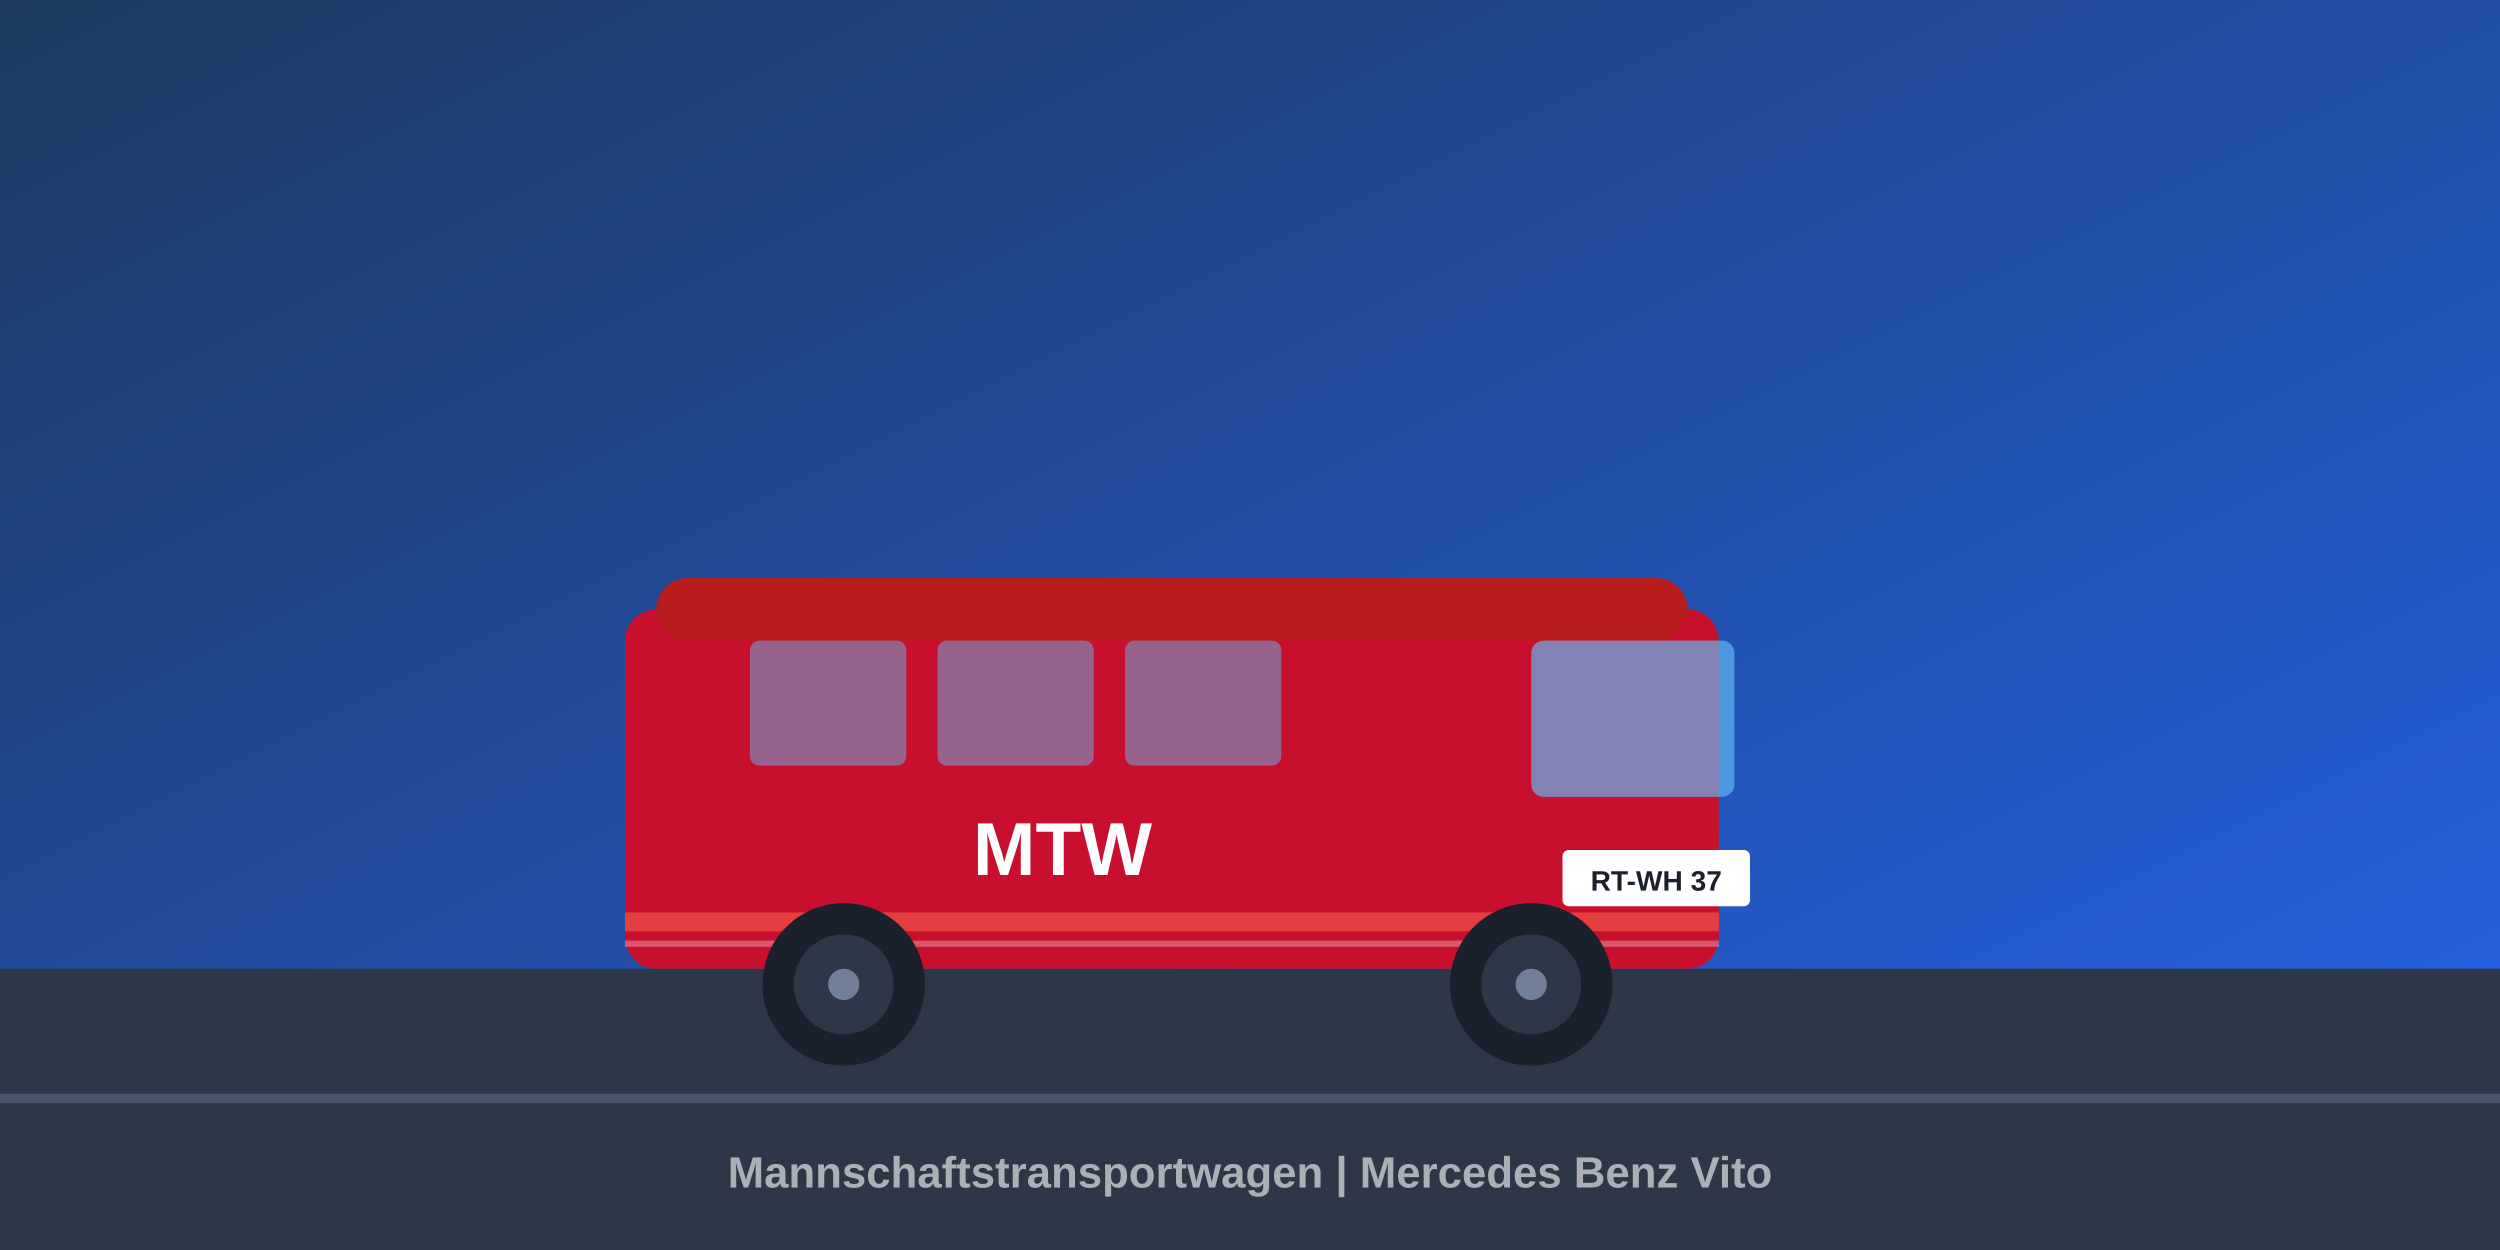
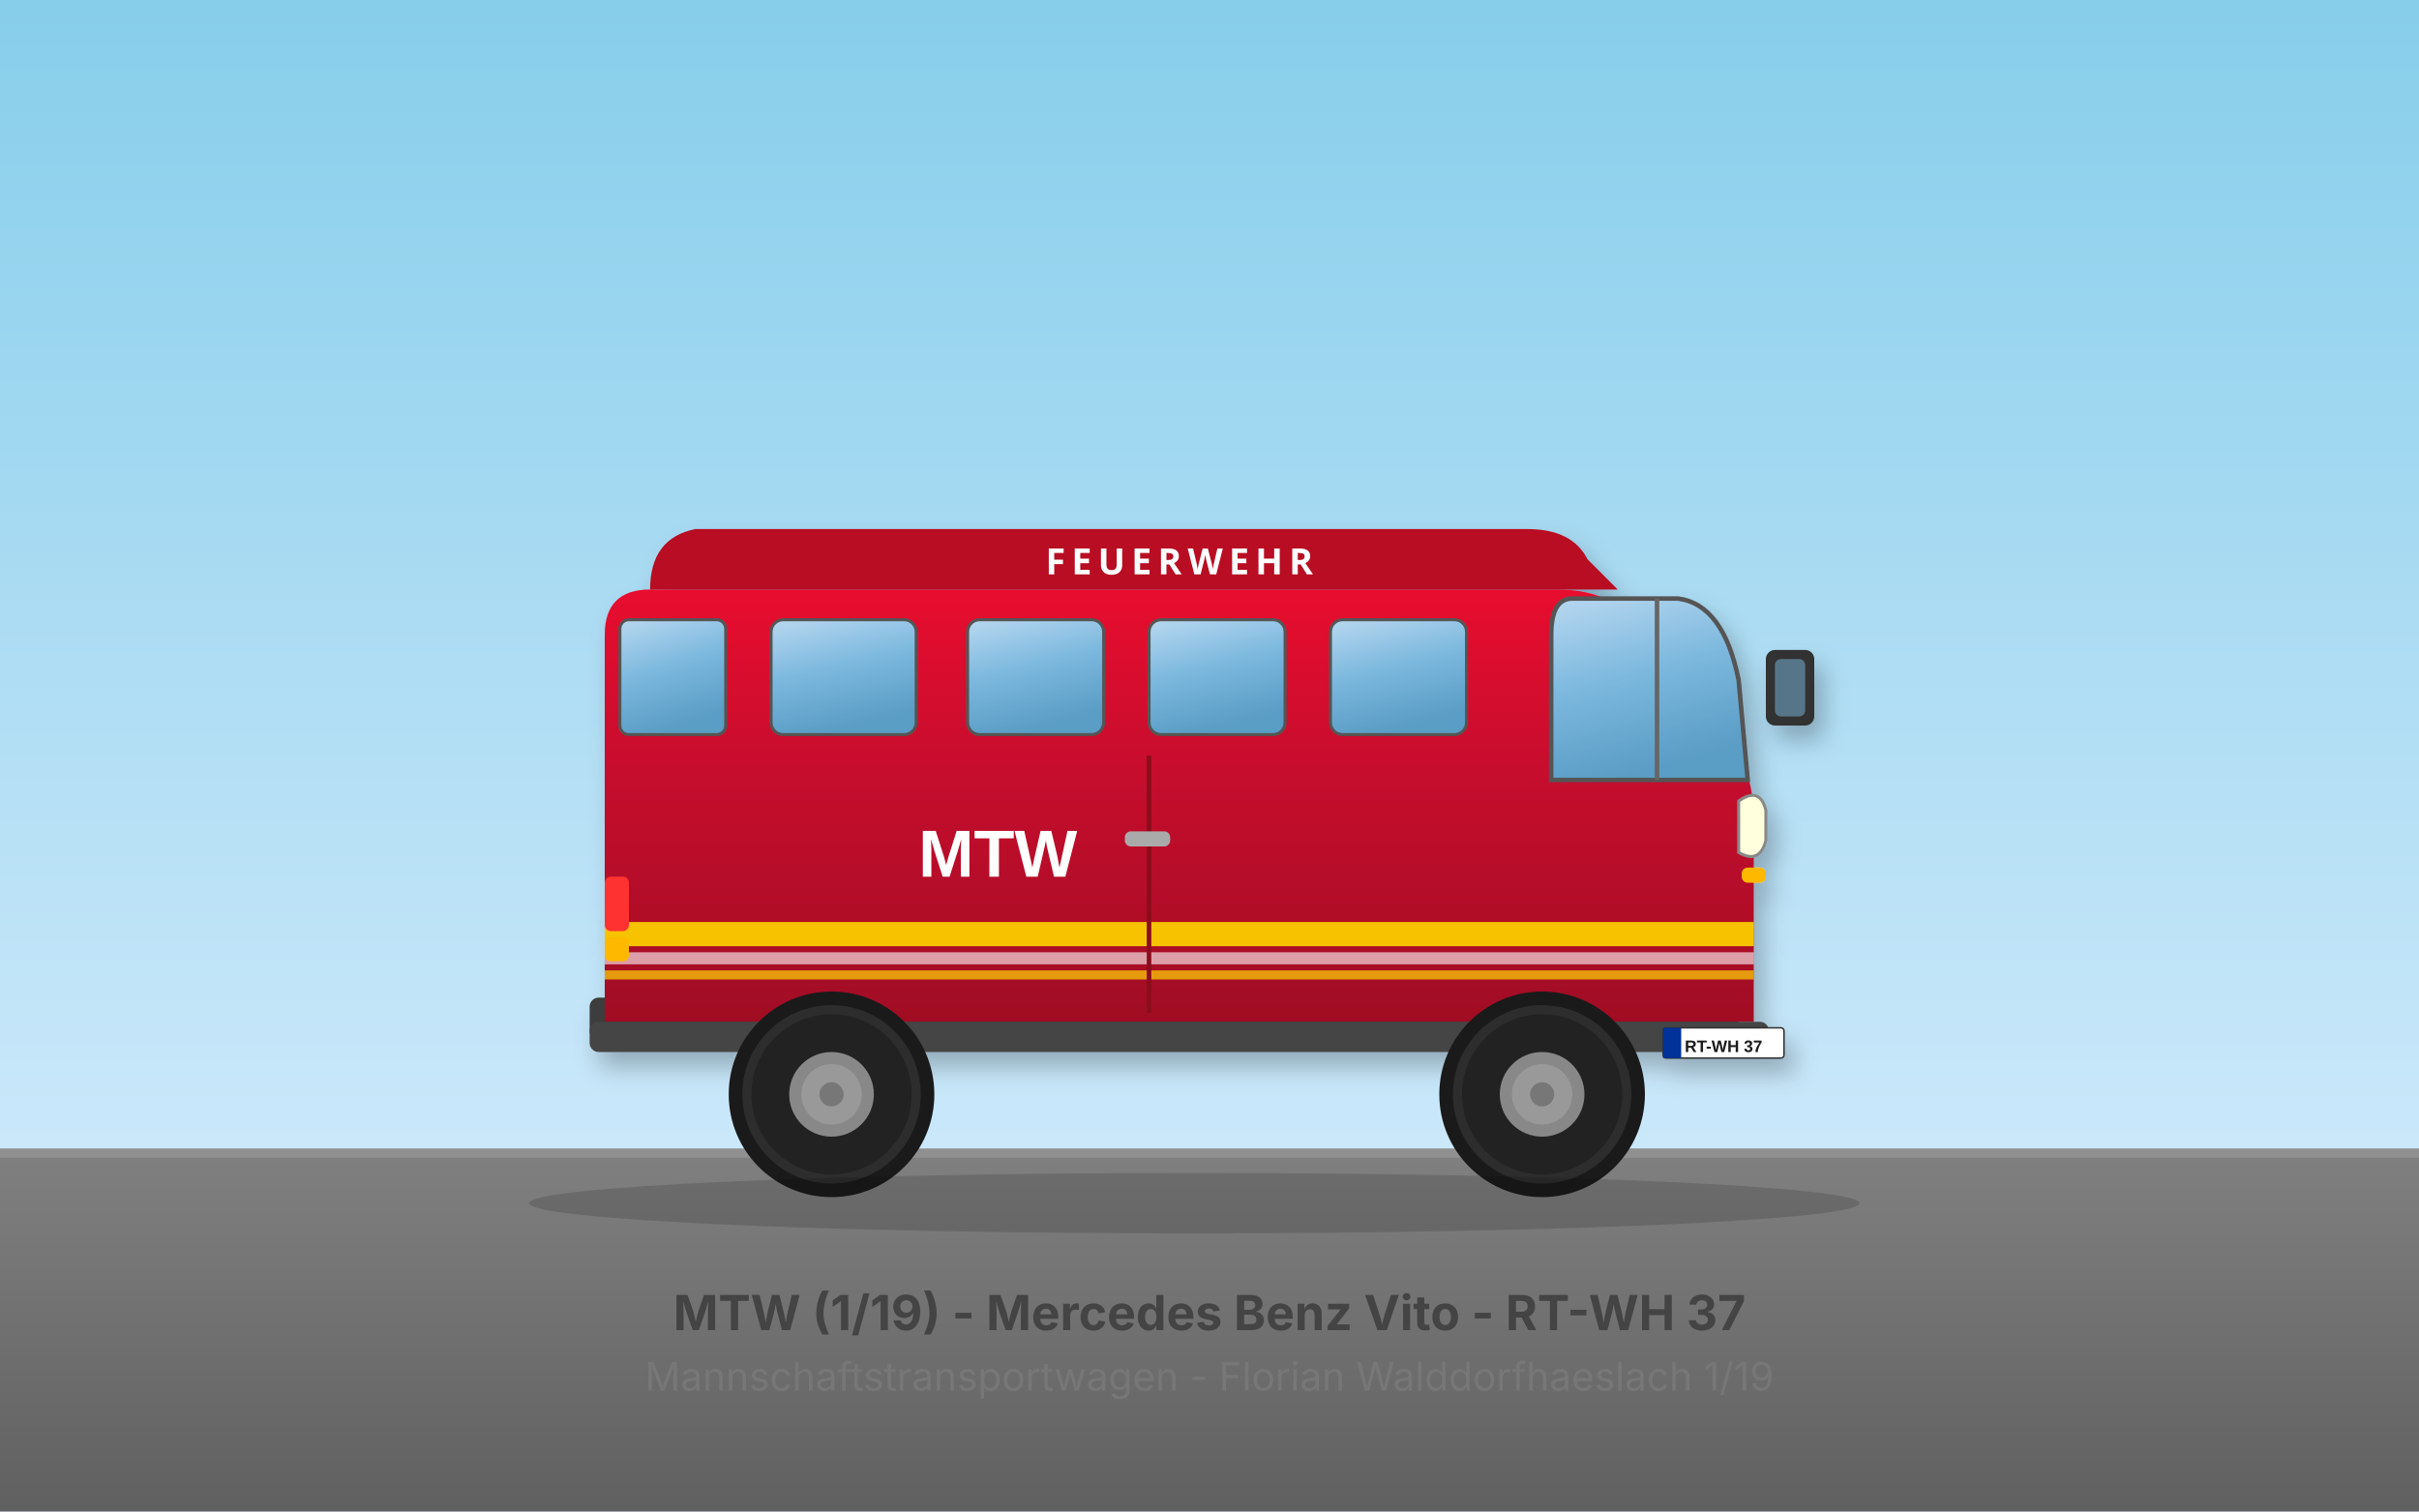
- <svg xmlns="http://www.w3.org/2000/svg" viewBox="0 0 800 400">
+ <svg xmlns="http://www.w3.org/2000/svg" viewBox="0 0 800 500">
  <defs>
-     <linearGradient id="bg" x1="0" y1="0" x2="1" y2="1">
-       <stop offset="0%" stop-color="#1e3a5f" />
-       <stop offset="100%" stop-color="#2563eb" />
+     <linearGradient id="sky" x1="0" y1="0" x2="0" y2="1">
+       <stop offset="0%" stop-color="#87CEEB" />
+       <stop offset="100%" stop-color="#E0F0FF" />
    </linearGradient>
+     <linearGradient id="body" x1="0" y1="0" x2="0" y2="1">
+       <stop offset="0%" stop-color="#E8102E" />
+       <stop offset="40%" stop-color="#C8102E" />
+       <stop offset="100%" stop-color="#A00D24" />
+     </linearGradient>
+     <linearGradient id="glass" x1="0" y1="0" x2="0.3" y2="1">
+       <stop offset="0%" stop-color="#B8D8F0" />
+       <stop offset="50%" stop-color="#7CB8DE" />
+       <stop offset="100%" stop-color="#5A9DC5" />
+     </linearGradient>
+     <linearGradient id="gnd" x1="0" y1="0" x2="0" y2="1">
+       <stop offset="0%" stop-color="#808080" />
+       <stop offset="100%" stop-color="#606060" />
+     </linearGradient>
+     <filter id="sh">
+       <feDropShadow dx="3" dy="5" stdDeviation="4" flood-color="#00000040" />
+     </filter>
  </defs>
-   <rect width="800" height="400" fill="url(#bg)" />
-   <rect x="0" y="310" width="800" height="90" fill="#2d3748" />
-   <rect x="0" y="350" width="800" height="3" fill="#718096" opacity="0.4" />
-   <rect x="200" y="195" width="350" height="115" rx="10" fill="#C8102E" />
-   <rect x="210" y="185" width="330" height="20" rx="10" fill="#B91C1C" />
-   <rect x="490" y="205" width="65" height="50" rx="4" fill="#63B3ED" opacity="0.7" />
-   <rect x="360" y="205" width="50" height="40" rx="3" fill="#63B3ED" opacity="0.5" />
-   <rect x="300" y="205" width="50" height="40" rx="3" fill="#63B3ED" opacity="0.5" />
-   <rect x="240" y="205" width="50" height="40" rx="3" fill="#63B3ED" opacity="0.5" />
-   <text x="340" y="280" font-family="Arial, sans-serif" font-weight="bold" font-size="24" fill="white" text-anchor="middle">MTW</text>
-   <rect x="200" y="292" width="350" height="6" fill="#E53E3E" />
-   <rect x="200" y="301" width="350" height="2" fill="white" opacity="0.3" />
-   <circle cx="270" cy="315" r="26" fill="#1a202c" />
-   <circle cx="270" cy="315" r="16" fill="#2d3748" />
-   <circle cx="270" cy="315" r="5" fill="#718096" />
-   <circle cx="490" cy="315" r="26" fill="#1a202c" />
-   <circle cx="490" cy="315" r="16" fill="#2d3748" />
-   <circle cx="490" cy="315" r="5" fill="#718096" />
-   <rect x="500" y="272" width="60" height="18" rx="2" fill="white" />
-   <text x="530" y="285" font-family="Arial, sans-serif" font-weight="bold" font-size="9" fill="#1a202c" text-anchor="middle">RT-WH 37</text>
-   <text x="400" y="380" font-family="Arial, sans-serif" font-weight="bold" font-size="14" fill="white" opacity="0.6" text-anchor="middle">Mannschaftstransportwagen | Mercedes Benz Vito</text>
+   <rect width="800" height="500" fill="url(#sky)" />
+   <rect x="0" y="380" width="800" height="120" fill="url(#gnd)" />
+   <rect x="0" y="380" width="800" height="3" fill="#909090" />
+   <g filter="url(#sh)">
+     <rect x="195" y="330" width="380" height="14" rx="3" fill="#3D3D3D" />
+     <path d="M200,210 Q200,195 215,195 L515,195 Q535,195 545,210 L570,240 Q580,255 580,270 L580,338 L200,338 Z" fill="url(#body)" />
+     <path d="M215,195 Q215,178 230,175 L505,175 Q520,175 525,185 L535,195 L215,195 Z" fill="#B80D23" />
+     <path d="M520,198 L555,198 Q570,200 575,225 L578,258 L513,258 L513,210 Q513,198 520,198 Z" fill="url(#glass)" stroke="#555" stroke-width="1.5" />
+     <line x1="548" y1="198" x2="548" y2="258" stroke="#666" stroke-width="1.5" />
+     <rect x="440" y="205" width="45" height="38" rx="4" fill="url(#glass)" stroke="#555" stroke-width="1" />
+     <rect x="380" y="205" width="45" height="38" rx="4" fill="url(#glass)" stroke="#555" stroke-width="1" />
+     <rect x="320" y="205" width="45" height="38" rx="4" fill="url(#glass)" stroke="#555" stroke-width="1" />
+     <rect x="255" y="205" width="48" height="38" rx="4" fill="url(#glass)" stroke="#555" stroke-width="1" />
+     <rect x="205" y="205" width="35" height="38" rx="3" fill="url(#glass)" stroke="#555" stroke-width="1" />
+     <rect x="200" y="305" width="380" height="8" fill="#FFD700" opacity="0.9" />
+     <rect x="200" y="315" width="380" height="4" fill="white" opacity="0.6" />
+     <rect x="200" y="321" width="380" height="3" fill="#FFD700" opacity="0.7" />
+     <text x="390" y="190" font-family="Arial Black, sans-serif" font-weight="900" font-size="12" fill="white" text-anchor="middle" letter-spacing="2">FEUERWEHR</text>
+     <text x="330" y="290" font-family="Arial, sans-serif" font-weight="bold" font-size="22" fill="white" text-anchor="middle">MTW</text>
+     <line x1="380" y1="250" x2="380" y2="335" stroke="#8B0A1A" stroke-width="1.5" />
+     <rect x="372" y="275" width="15" height="5" rx="2" fill="#AAA" />
+     <path d="M575,265 Q582,260 584,268 L584,278 Q582,286 575,282 Z" fill="#FFFFDD" stroke="#888" stroke-width="1" />
+     <rect x="576" y="287" width="8" height="5" rx="2" fill="#FFB800" />
+     <rect x="584" y="215" width="16" height="25" rx="3" fill="#333" />
+     <rect x="587" y="218" width="10" height="19" rx="2" fill="#7CB8DE" opacity="0.5" />
+     <rect x="195" y="338" width="390" height="10" rx="3" fill="#444" />
+     <rect x="550" y="340" width="40" height="10" rx="1" fill="white" stroke="#333" stroke-width="0.5" />
+     <rect x="550" y="340" width="6" height="10" fill="#003399" />
+     <text x="570" y="348" font-family="Arial, sans-serif" font-weight="bold" font-size="5.5" fill="#1a1a1a" text-anchor="middle">RT-WH 37</text>
+     <rect x="200" y="290" width="8" height="18" rx="2" fill="#FF3333" />
+     <rect x="200" y="310" width="8" height="8" rx="2" fill="#FFB800" />
+   </g>
+   <circle cx="275" cy="362" r="34" fill="#1A1A1A" />
+   <circle cx="275" cy="362" r="28" fill="#222" stroke="#2D2D2D" stroke-width="3" />
+   <circle cx="275" cy="362" r="14" fill="#888" />
+   <circle cx="275" cy="362" r="10" fill="#999" />
+   <circle cx="275" cy="362" r="4" fill="#777" />
+   <circle cx="510" cy="362" r="34" fill="#1A1A1A" />
+   <circle cx="510" cy="362" r="28" fill="#222" stroke="#2D2D2D" stroke-width="3" />
+   <circle cx="510" cy="362" r="14" fill="#888" />
+   <circle cx="510" cy="362" r="10" fill="#999" />
+   <circle cx="510" cy="362" r="4" fill="#777" />
+   <ellipse cx="395" cy="398" rx="220" ry="10" fill="#00000025" />
+   <text x="400" y="440" font-family="Inter, Arial, sans-serif" font-weight="700" font-size="16" fill="#444" text-anchor="middle">MTW (1/19) - Mercedes Benz Vito - RT-WH 37</text>
+   <text x="400" y="460" font-family="Inter, Arial, sans-serif" font-weight="400" font-size="13" fill="#777" text-anchor="middle">Mannschaftstransportwagen - Florian Walddorfhaeslach 1/19</text>
</svg>
